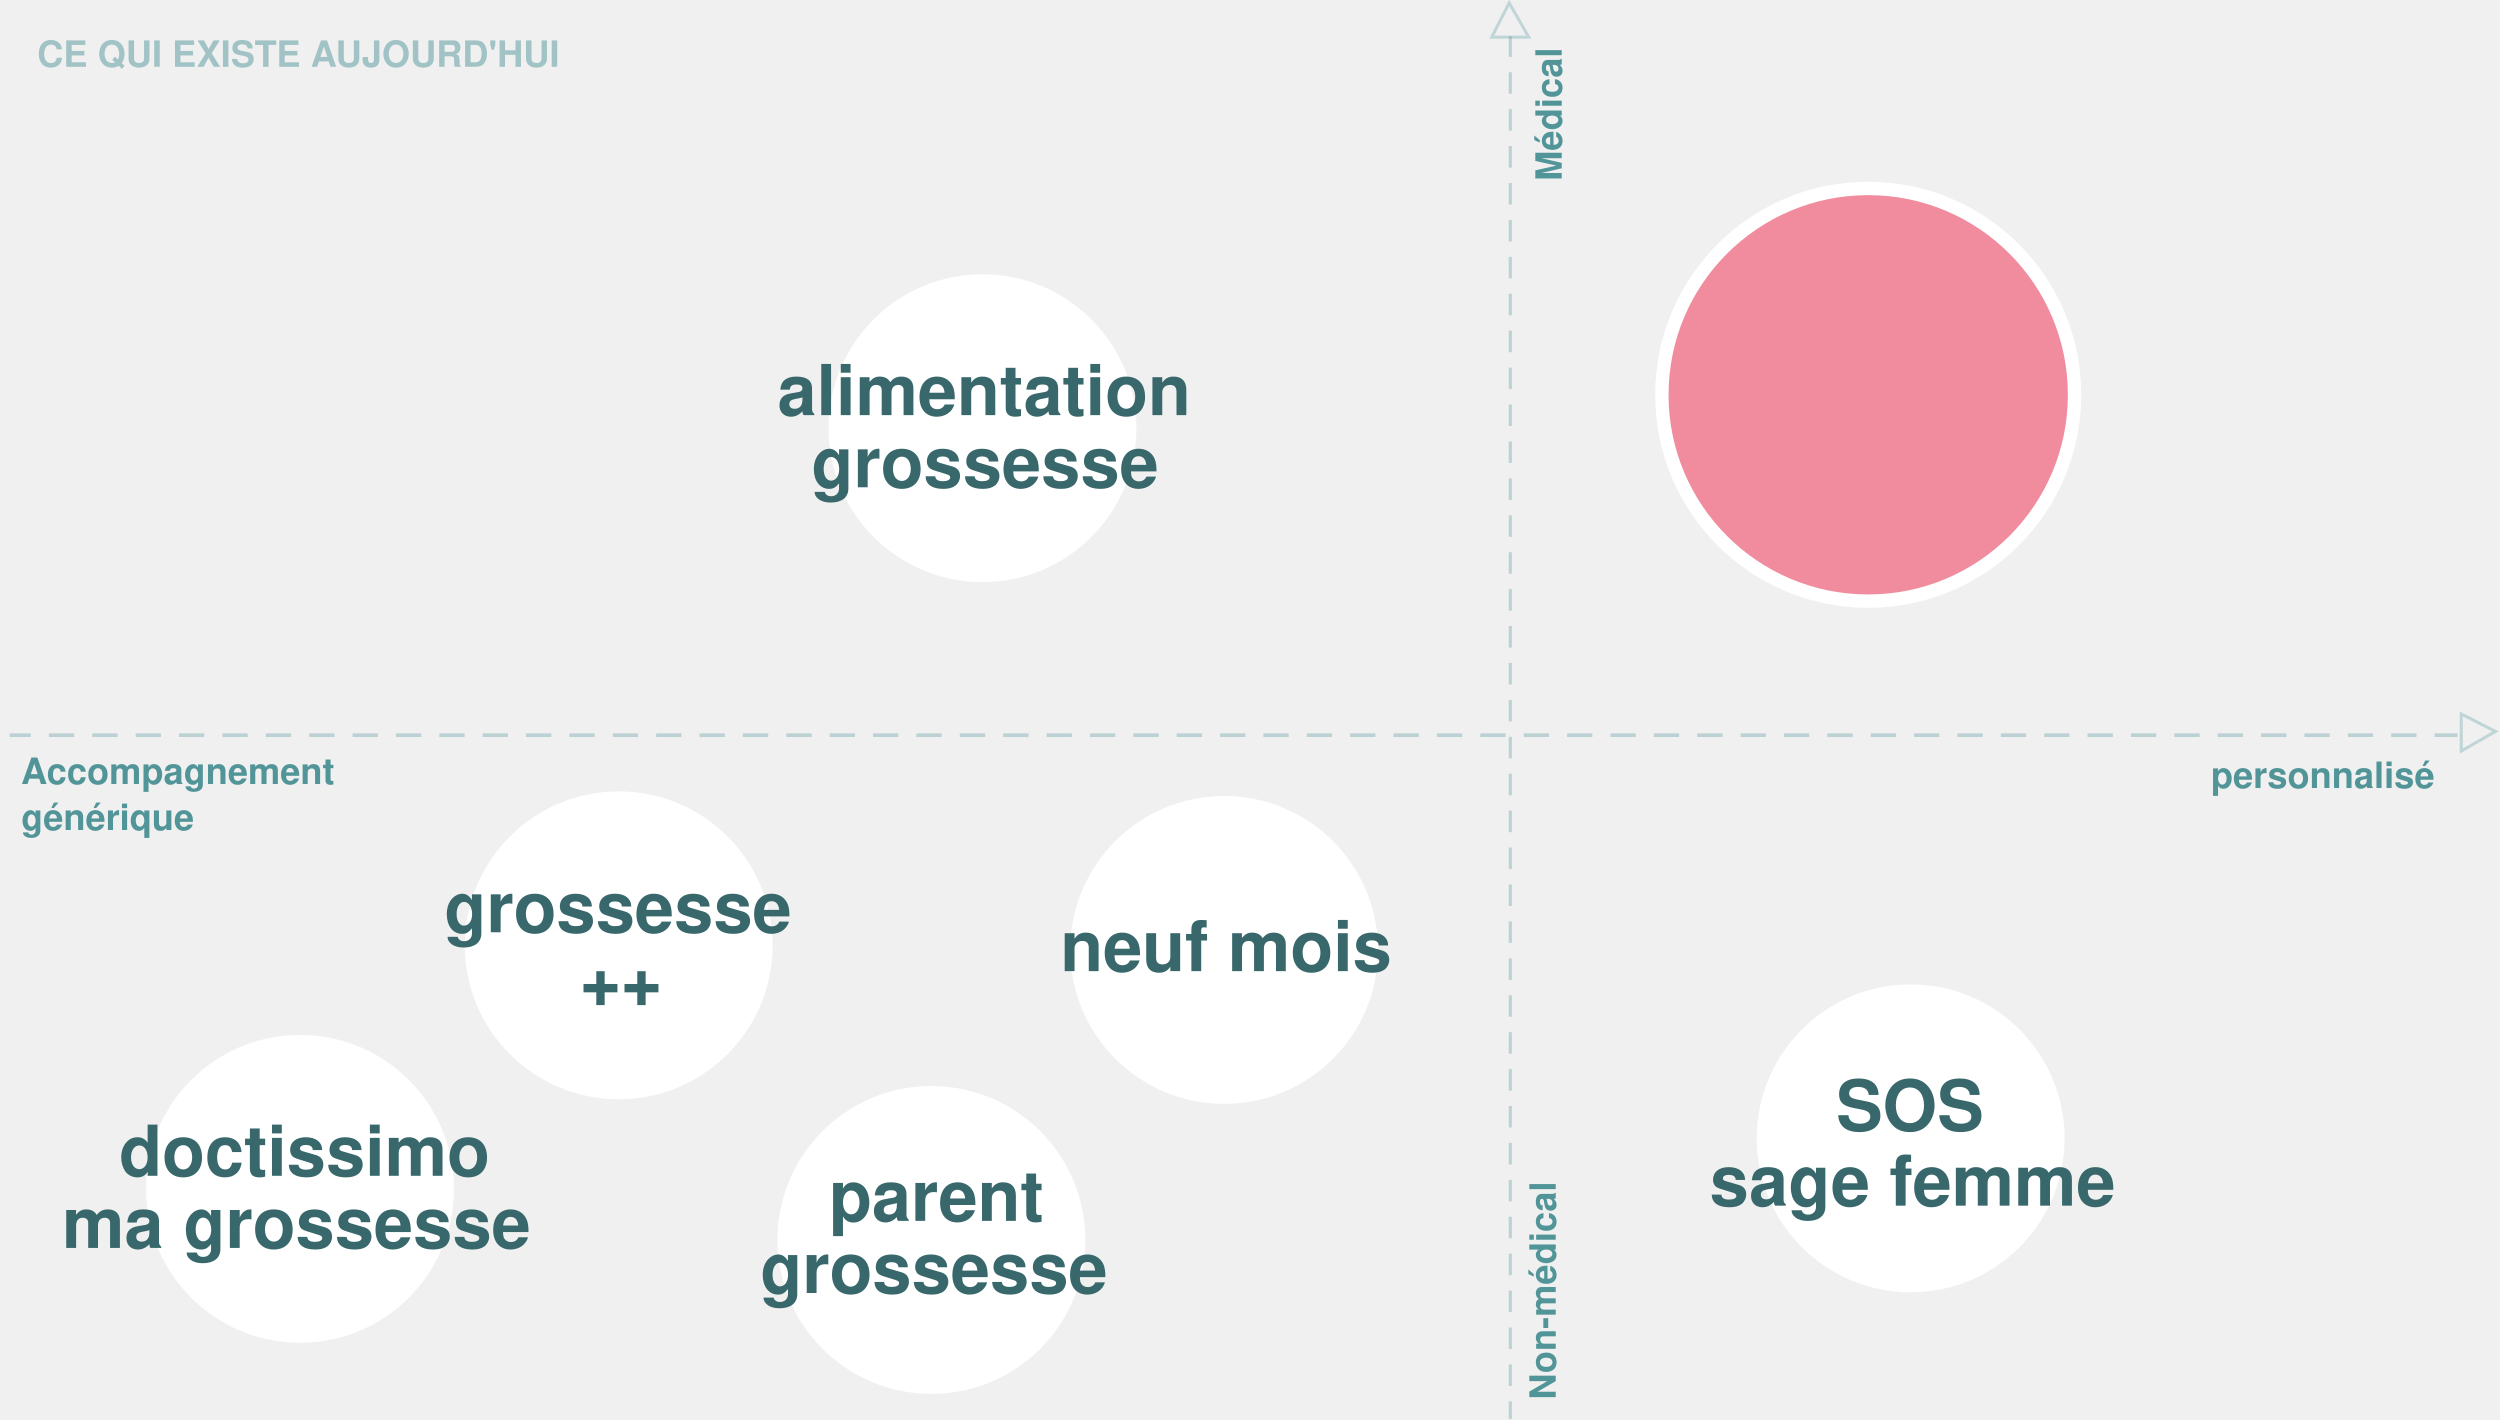
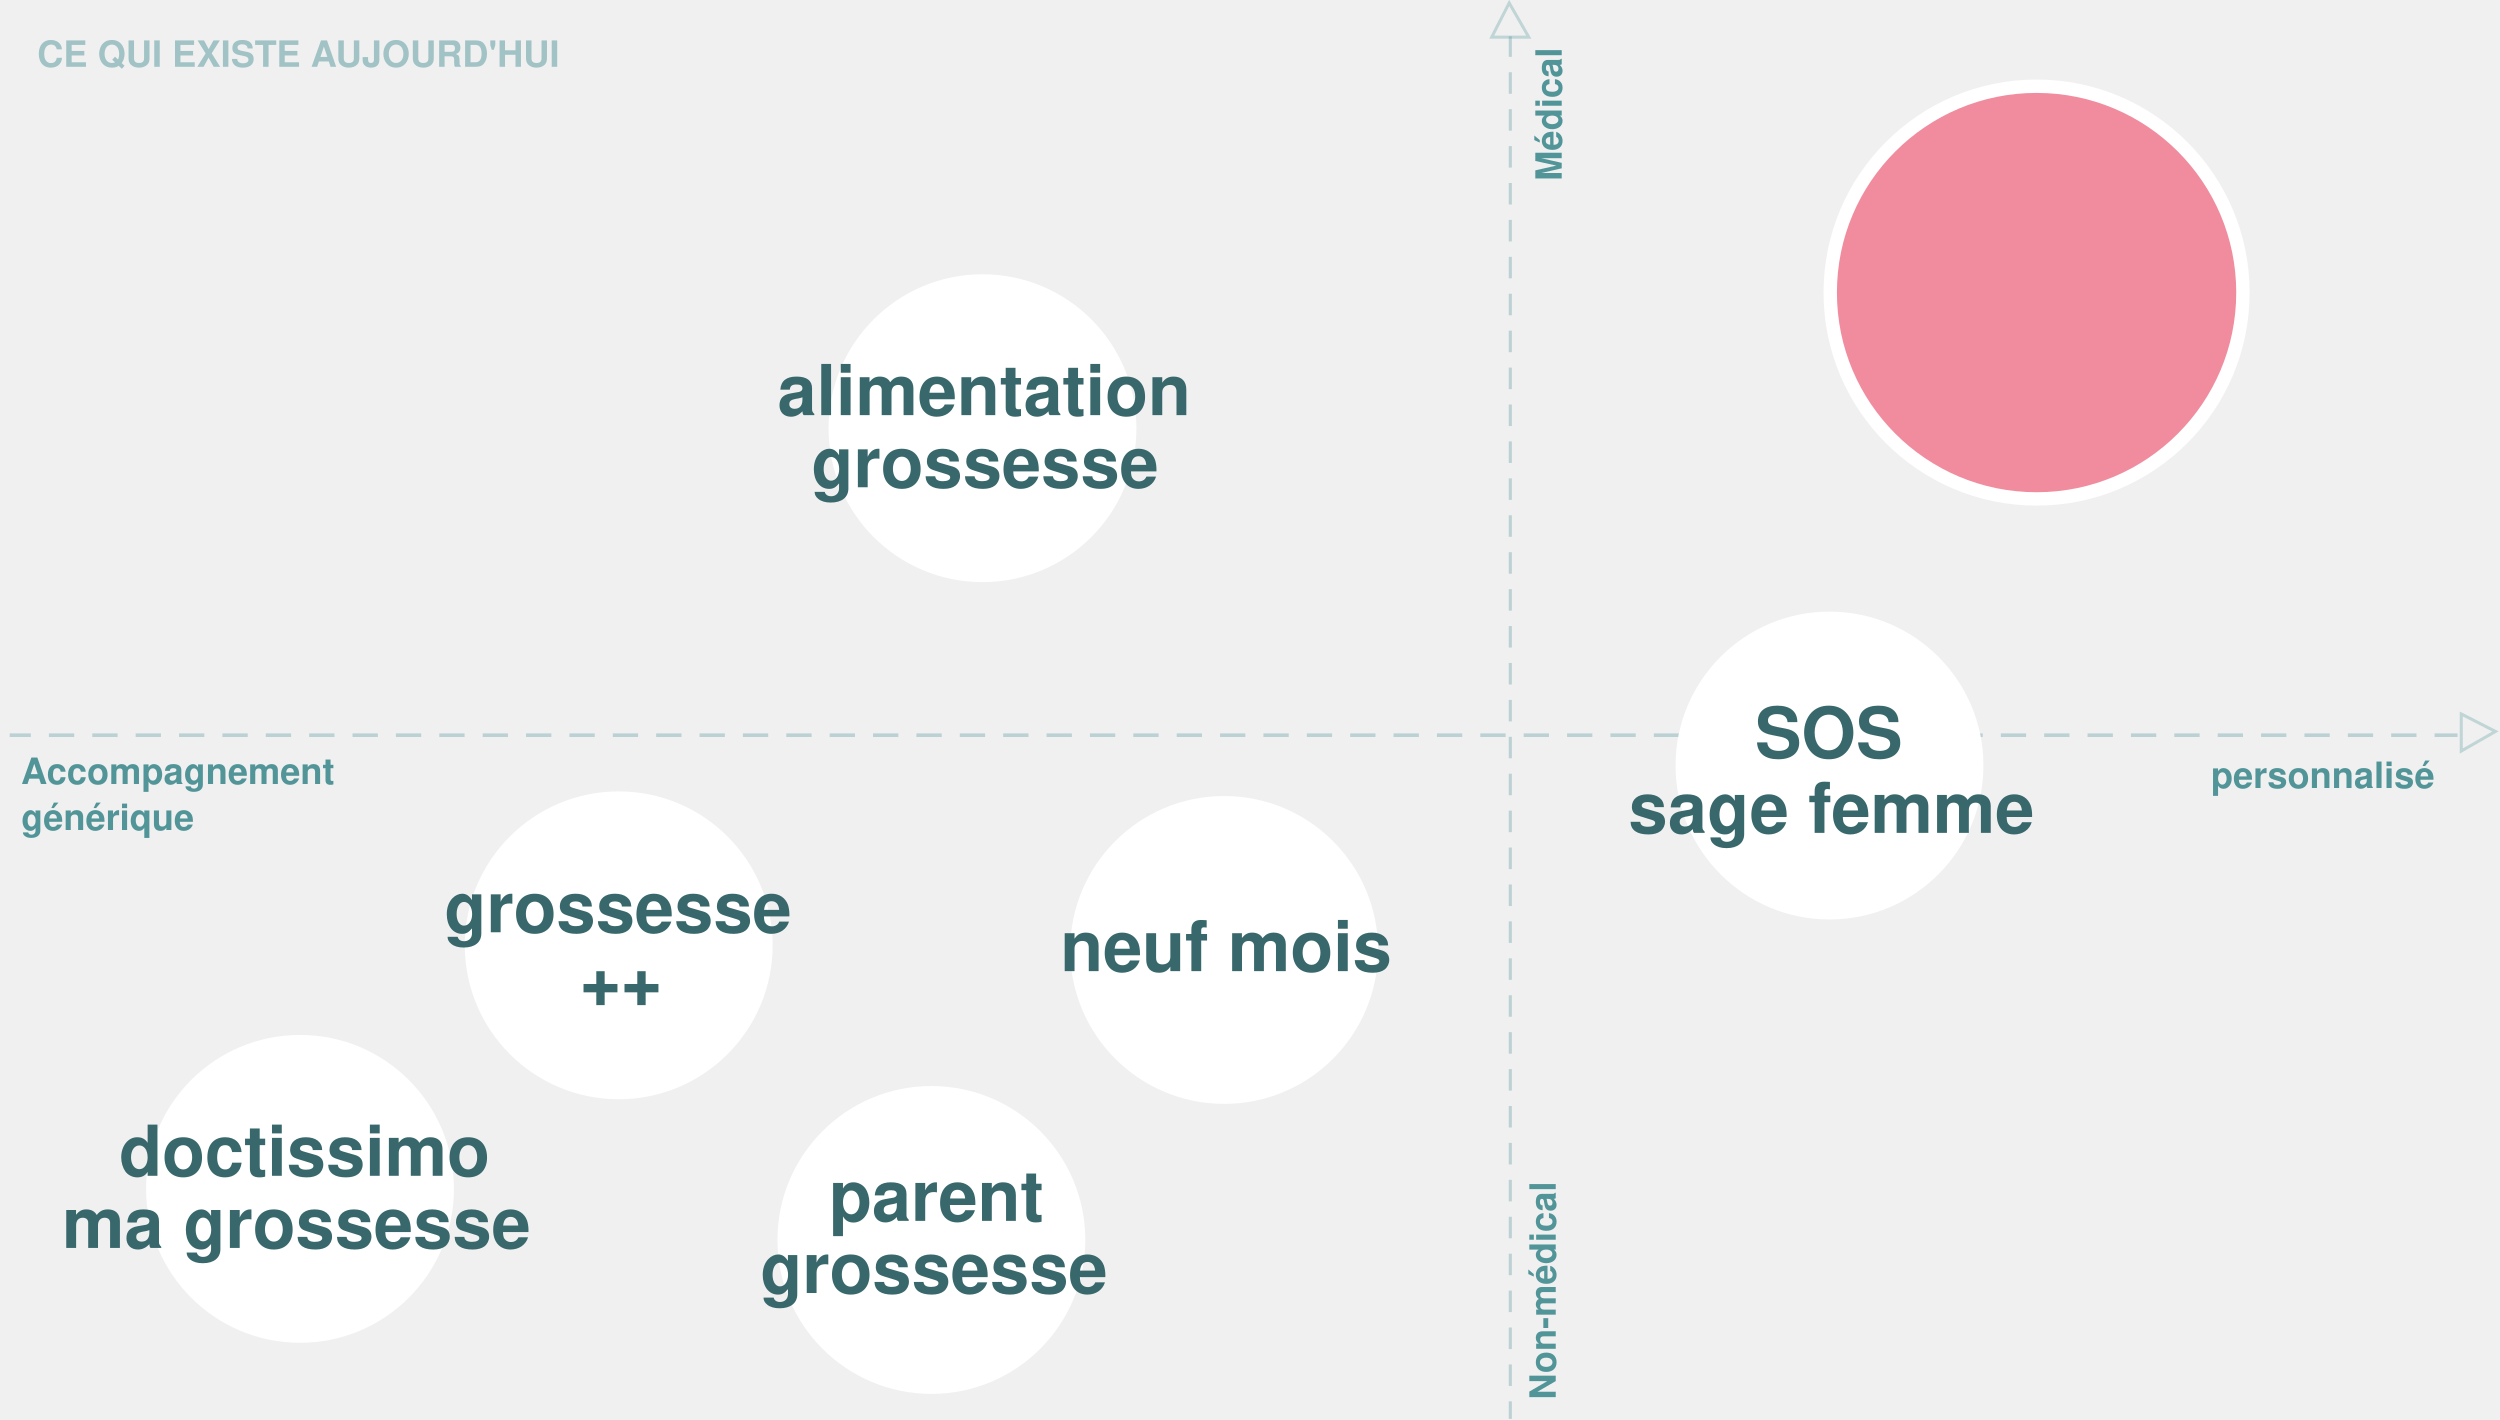
<svg xmlns="http://www.w3.org/2000/svg" width="828" height="470" viewBox="0 0 828 470" version="1.1" id="svg2">
-   <circle transform="scale(1,-1)" cy="-130.757" cx="618.752" id="circle4324" style="opacity:1;fill:#f08c9e;fill-opacity:1;stroke:#ffffff;stroke-width:4.428;stroke-opacity:1" r="68.341" />
+   <circle transform="scale(1,-1)" cy="-96.901" cx="674.515" id="circle4324" style="opacity:1;fill:#f08c9e;fill-opacity:1;stroke:#ffffff;stroke-width:4.428;stroke-opacity:1" r="68.341" />
  <defs id="defs8" />
  <path style="opacity:0.336;fill:none;fill-opacity:0;fill-rule:evenodd;stroke:#529599;stroke-width:1.197;stroke-linecap:square;stroke-miterlimit:4;stroke-dasharray:7.183, 7.183;stroke-dashoffset:1.371;stroke-opacity:1" id="Line" d="m 3.802,243.5 809.539,0" />
  <path style="opacity:0.306;fill:none;fill-opacity:1;fill-rule:evenodd;stroke:#529599;stroke-width:1;stroke-linecap:square;stroke-opacity:1" d="m 826.496,242.252 -11.328,6.485 0,-12.266 z" id="Line-decoration-1" />
  <text style="font-weight:bold;font-size:12px;font-family:Helvetica-Bold, Helvetica;fill:#529599;fill-opacity:1;fill-rule:evenodd;stroke:none;stroke-width:1" font-weight="bold" font-size="12" id="Personalisé" x="172.25" y="-23.021">
    <tspan id="tspan33" y="260.979" x="732.25" style="fill:#529599;fill-opacity:1">personnalisé</tspan>
  </text>
  <text style="font-weight:bold;font-size:12px;font-family:Helvetica-Bold, Helvetica;fill:#529599;fill-opacity:1;fill-rule:evenodd;stroke:none;stroke-width:1" font-weight="bold" font-size="12" id="Générique" x="6.97" y="-9.097">
    <tspan id="tspan36" y="274.903" x="6.97" style="fill:#529599;fill-opacity:1">générique</tspan>
  </text>
  <g transform="matrix(1.937013,0,0,1.937013,-178.7192,-423.0647)" style="font-style:normal;font-weight:normal;font-size:10px;line-height:125%;font-family:sans-serif;text-align:center;letter-spacing:0px;word-spacing:0px;text-anchor:middle;fill:#000000;fill-opacity:1;stroke:none;stroke-width:1px;stroke-linecap:butt;stroke-linejoin:miter;stroke-opacity:1" id="flowRoot4235" />
  <circle r="0" transform="scale(1,-1)" cy="-315.292" cx="114.748" id="ellipse4371" style="opacity:1;fill:#529599;fill-opacity:1;stroke:#ffffff;stroke-width:1.198;stroke-opacity:1" />
  <g transform="matrix(1.937013,0,0,1.937013,50.51102,-375.6213)" style="font-style:normal;font-weight:normal;font-size:10px;line-height:125%;font-family:sans-serif;text-align:center;letter-spacing:0px;word-spacing:0px;text-anchor:middle;fill:#000000;fill-opacity:1;stroke:none;stroke-width:1px;stroke-linecap:butt;stroke-linejoin:miter;stroke-opacity:1" id="flowRoot4402" />
  <text y="-261.877" x="-547.678" id="text4507" font-size="12" font-weight="bold" style="font-weight:bold;font-size:12px;font-family:Helvetica-Bold, Helvetica;fill:#529599;fill-opacity:0.503;fill-rule:evenodd;stroke:none;stroke-width:1">
    <tspan style="fill:#529599;fill-opacity:0.503" x="12.322" y="22.123" id="tspan4509">CE QUI EXISTE AUJOURD'HUI</tspan>
  </text>
  <g id="g4688" transform="translate(185.2119,0)">
    <path d="m 315.002,469.421 0,-456.89" id="path13" style="opacity:0.336;fill:none;fill-opacity:0;fill-rule:evenodd;stroke:#529599;stroke-width:1.019;stroke-linecap:square;stroke-miterlimit:4;stroke-dasharray:6.114, 6.114;stroke-dashoffset:1.332;stroke-opacity:1" />
    <text transform="matrix(0,-1,1,0,0,0)" y="-136.951" x="-751.549" id="text38" font-size="12" font-weight="bold" style="font-weight:bold;font-size:12px;font-family:Helvetica-Bold, Helvetica;fill:#529599;fill-opacity:1;fill-rule:evenodd;stroke:none;stroke-width:1">
      <tspan style="fill:#529599;fill-opacity:1" x="-463.549" y="330.049" id="tspan40">Non-médical</tspan>
    </text>
    <text transform="matrix(0,-1,1,0,0,0)" y="320.029" x="-350.904" id="text42" font-size="12" font-weight="bold" style="font-weight:bold;font-size:12px;font-family:Helvetica-Bold, Helvetica;fill:#529599;fill-opacity:1;fill-rule:evenodd;stroke:none;stroke-width:1">
      <tspan style="fill:#529599;fill-opacity:1" x="-59.904" y="332.029" id="tspan44">Médical</tspan>
    </text>
    <path style="opacity:0.306;fill:none;fill-opacity:1;fill-rule:evenodd;stroke:#529599;stroke-width:1;stroke-linecap:square;stroke-opacity:1" d="m 314.633,0.972 6.485,11.328 -12.266,-2e-6 z" id="path4511" />
  </g>
  <text y="259.657" x="6.97" id="text4521" font-size="12" font-weight="bold" style="font-weight:bold;font-size:12px;font-family:Helvetica-Bold, Helvetica;fill:#529599;fill-opacity:1;fill-rule:evenodd;stroke:none;stroke-width:1">Accompagnement</text>
-   <circle style="opacity:1;fill:#ffffff;fill-opacity:1;stroke:none;stroke-width:14.303;stroke-opacity:1;stroke-miterlimit:4;stroke-dasharray:none" id="circle4373" cx="632.811" cy="-377.023" transform="scale(1,-1)" r="50.979" />
-   <text style="font-style:normal;font-variant:normal;font-weight:bold;font-stretch:normal;font-size:23.244px;line-height:125%;font-family:Helvetica;-inkscape-font-specification:'Helvetica, Bold';text-align:start;writing-mode:lr-tb;text-anchor:start;fill:#38686b;fill-rule:evenodd;stroke:none;stroke-width:1;fill-opacity:1;" font-weight="normal" font-size="12" id="text4581" x="197.415" y="-47.848">
-     <tspan id="tspan4583" y="374.421" x="608.062" style="font-style:normal;font-variant:normal;font-weight:bold;font-stretch:normal;font-size:23.244px;line-height:125%;font-family:Helvetica;-inkscape-font-specification:'Helvetica, Bold';text-align:start;writing-mode:lr-tb;text-anchor:start;fill:#38686b;fill-opacity:1;">SOS</tspan>
+   <circle style="opacity:1;fill:#ffffff;fill-opacity:1;stroke:none;stroke-width:14.303;stroke-miterlimit:4;stroke-dasharray:none;stroke-opacity:1" id="circle4373" cx="605.925" cy="-253.548" transform="scale(1,-1)" r="50.979" />
+   <text style="font-style:normal;font-variant:normal;font-weight:bold;font-stretch:normal;font-size:23.244px;line-height:125%;font-family:Helvetica;-inkscape-font-specification:'Helvetica, Bold';text-align:start;writing-mode:lr-tb;text-anchor:start;fill:#38686b;fill-opacity:1;fill-rule:evenodd;stroke:none;stroke-width:1" font-weight="normal" font-size="12" id="text4581" x="170.53" y="-171.322">
+     <tspan id="tspan4583" y="250.947" x="581.176" style="font-style:normal;font-variant:normal;font-weight:bold;font-stretch:normal;font-size:23.244px;line-height:125%;font-family:Helvetica;-inkscape-font-specification:'Helvetica, Bold';text-align:start;writing-mode:lr-tb;text-anchor:start;fill:#38686b;fill-opacity:1">SOS</tspan>
  </text>
-   <text y="-22.953" x="155.602" id="text4585" font-size="12" font-weight="normal" style="font-style:normal;font-variant:normal;font-weight:bold;font-stretch:normal;font-size:23.244px;line-height:125%;font-family:Helvetica;-inkscape-font-specification:'Helvetica, Bold';text-align:start;writing-mode:lr-tb;text-anchor:start;fill:#38686b;fill-rule:evenodd;stroke:none;stroke-width:1;fill-opacity:1;">
-     <tspan x="566.248" y="399.315" id="tspan4587" style="font-style:normal;font-variant:normal;font-weight:bold;font-stretch:normal;font-size:23.244px;line-height:125%;font-family:Helvetica;-inkscape-font-specification:'Helvetica, Bold';text-align:start;writing-mode:lr-tb;text-anchor:start;fill:#38686b;fill-opacity:1;">sage femme</tspan>
+   <text y="-146.428" x="128.716" id="text4585" font-size="12" font-weight="normal" style="font-style:normal;font-variant:normal;font-weight:bold;font-stretch:normal;font-size:23.244px;line-height:125%;font-family:Helvetica;-inkscape-font-specification:'Helvetica, Bold';text-align:start;writing-mode:lr-tb;text-anchor:start;fill:#38686b;fill-opacity:1;fill-rule:evenodd;stroke:none;stroke-width:1">
+     <tspan x="539.363" y="275.841" id="tspan4587" style="font-style:normal;font-variant:normal;font-weight:bold;font-stretch:normal;font-size:23.244px;line-height:125%;font-family:Helvetica;-inkscape-font-specification:'Helvetica, Bold';text-align:start;writing-mode:lr-tb;text-anchor:start;fill:#38686b;fill-opacity:1">sage femme</tspan>
  </text>
  <circle style="opacity:1;fill:#ffffff;fill-opacity:1;stroke:none;stroke-width:14.303;stroke-opacity:1;stroke-miterlimit:4;stroke-dasharray:none" id="circle4369" cx="405.43" cy="-314.623" transform="scale(1,-1)" r="50.979" />
  <text style="font-style:normal;font-variant:normal;font-weight:bold;font-stretch:normal;font-size:23.244px;line-height:125%;font-family:Helvetica;-inkscape-font-specification:'Helvetica, Bold';text-align:start;writing-mode:lr-tb;text-anchor:start;fill:#38686b;fill-rule:evenodd;stroke:none;stroke-width:1;fill-opacity:1;" font-weight="normal" font-size="12" id="text4589" x="-59.483" y="-100.623">
    <tspan style="font-style:normal;font-variant:normal;font-weight:bold;font-stretch:normal;font-size:23.244px;line-height:125%;font-family:Helvetica;-inkscape-font-specification:'Helvetica, Bold';text-align:start;writing-mode:lr-tb;text-anchor:start;fill:#38686b;fill-opacity:1;" id="tspan4591" y="321.646" x="351.164">neuf mois</tspan>
  </text>
  <circle r="50.979" transform="scale(1,-1)" cy="-393.747" cx="99.364" id="circle4367" style="opacity:1;fill:#ffffff;fill-opacity:1;stroke:none;stroke-width:14.303;stroke-opacity:1;stroke-miterlimit:4;stroke-dasharray:none" />
  <text y="-32.852" x="-371.174" id="text4593" font-size="12" font-weight="normal" style="font-style:normal;font-variant:normal;font-weight:bold;font-stretch:normal;font-size:23.244px;line-height:125%;font-family:Helvetica;-inkscape-font-specification:'Helvetica, Bold';text-align:start;writing-mode:lr-tb;text-anchor:start;fill:#38686b;fill-rule:evenodd;stroke:none;stroke-width:1;fill-opacity:1;">
    <tspan x="39.473" y="389.417" id="tspan4595" style="font-style:normal;font-variant:normal;font-weight:bold;font-stretch:normal;font-size:23.244px;line-height:125%;font-family:Helvetica;-inkscape-font-specification:'Helvetica, Bold';text-align:start;writing-mode:lr-tb;text-anchor:start;fill:#38686b;fill-opacity:1;">doctissimo</tspan>
  </text>
  <text style="font-style:normal;font-variant:normal;font-weight:bold;font-stretch:normal;font-size:23.244px;line-height:125%;font-family:Helvetica;-inkscape-font-specification:'Helvetica, Bold';text-align:start;writing-mode:lr-tb;text-anchor:start;fill:#38686b;fill-rule:evenodd;stroke:none;stroke-width:1;fill-opacity:1;" font-weight="normal" font-size="12" id="text4597" x="-390.093" y="-8.953">
    <tspan style="font-style:normal;font-variant:normal;font-weight:bold;font-stretch:normal;font-size:23.244px;line-height:125%;font-family:Helvetica;-inkscape-font-specification:'Helvetica, Bold';text-align:start;writing-mode:lr-tb;text-anchor:start;fill:#38686b;fill-opacity:1;" id="tspan4599" y="413.315" x="20.553">ma grossesse</tspan>
  </text>
  <circle style="opacity:1;fill:#ffffff;fill-opacity:1;stroke:none;stroke-width:14.303;stroke-opacity:1;stroke-miterlimit:4;stroke-dasharray:none" id="circle4622" cx="308.474" cy="-410.675" transform="scale(1,-1)" r="50.979" />
  <text style="font-style:normal;font-variant:normal;font-weight:bold;font-stretch:normal;font-size:23.244px;line-height:125%;font-family:Helvetica;-inkscape-font-specification:'Helvetica, Bold';text-align:start;writing-mode:lr-tb;text-anchor:start;fill:#38686b;fill-rule:evenodd;stroke:none;stroke-width:1;fill-opacity:1;" font-weight="normal" font-size="12" id="text4624" x="-75.452" y="-17.924">
    <tspan style="font-style:normal;font-variant:normal;font-weight:bold;font-stretch:normal;font-size:23.244px;line-height:125%;font-family:Helvetica;-inkscape-font-specification:'Helvetica, Bold';text-align:start;writing-mode:lr-tb;text-anchor:start;fill:#38686b;fill-opacity:1;" id="tspan4626" y="404.345" x="274.583">parent</tspan>
  </text>
  <text y="5.975" x="-158.983" id="text4628" font-size="12" font-weight="normal" style="font-style:normal;font-variant:normal;font-weight:bold;font-stretch:normal;font-size:23.244px;line-height:125%;font-family:Helvetica;-inkscape-font-specification:'Helvetica, Bold';text-align:start;writing-mode:lr-tb;text-anchor:start;fill:#38686b;fill-rule:evenodd;stroke:none;stroke-width:1;fill-opacity:1;">
    <tspan x="251.664" y="428.243" id="tspan4630" style="font-style:normal;font-variant:normal;font-weight:bold;font-stretch:normal;font-size:23.244px;line-height:125%;font-family:Helvetica;-inkscape-font-specification:'Helvetica, Bold';text-align:start;writing-mode:lr-tb;text-anchor:start;fill:#38686b;fill-opacity:1;">grossesse</tspan>
  </text>
  <circle style="opacity:1;fill:#ffffff;fill-opacity:1;stroke:none;stroke-width:14.303;stroke-opacity:1;stroke-miterlimit:4;stroke-dasharray:none" id="circle4659" cx="325.402" cy="-141.819" transform="scale(1,-1)" r="50.979" />
  <text style="font-style:normal;font-variant:normal;font-weight:bold;font-stretch:normal;font-size:23.244px;line-height:125%;font-family:Helvetica;-inkscape-font-specification:'Helvetica, Bold';text-align:start;writing-mode:lr-tb;text-anchor:start;fill:#38686b;fill-rule:evenodd;stroke:none;stroke-width:1;fill-opacity:1;" font-weight="normal" font-size="12" id="text4661" x="-153.136" y="-284.78">
    <tspan style="font-style:normal;font-variant:normal;font-weight:bold;font-stretch:normal;font-size:23.244px;line-height:125%;font-family:Helvetica;-inkscape-font-specification:'Helvetica, Bold';text-align:start;writing-mode:lr-tb;text-anchor:start;fill:#38686b;fill-opacity:1;" id="tspan4663" y="137.489" x="257.511">alimentation</tspan>
  </text>
  <text y="-260.881" x="-142.055" id="text4665" font-size="12" font-weight="normal" style="font-style:normal;font-variant:normal;font-weight:bold;font-stretch:normal;font-size:23.244px;line-height:125%;font-family:Helvetica;-inkscape-font-specification:'Helvetica, Bold';text-align:start;writing-mode:lr-tb;text-anchor:start;fill:#38686b;fill-rule:evenodd;stroke:none;stroke-width:1;fill-opacity:1;">
    <tspan x="268.592" y="161.387" id="tspan4667" style="font-style:normal;font-variant:normal;font-weight:bold;font-stretch:normal;font-size:23.244px;line-height:125%;font-family:Helvetica;-inkscape-font-specification:'Helvetica, Bold';text-align:start;writing-mode:lr-tb;text-anchor:start;fill:#38686b;fill-opacity:1;">grossesse</tspan>
  </text>
  <circle r="50.979" transform="scale(1,-1)" cy="-313.091" cx="204.915" id="circle4671" style="opacity:1;fill:#ffffff;fill-opacity:1;stroke:none;stroke-width:14.303;stroke-opacity:1;stroke-miterlimit:4;stroke-dasharray:none" />
  <text y="-113.509" x="-263.623" id="text4673" font-size="12" font-weight="normal" style="font-style:normal;font-variant:normal;font-weight:bold;font-stretch:normal;font-size:23.244px;line-height:125%;font-family:Helvetica;-inkscape-font-specification:'Helvetica, Bold';text-align:start;writing-mode:lr-tb;text-anchor:start;fill:#38686b;fill-rule:evenodd;stroke:none;stroke-width:1;fill-opacity:1;">
    <tspan x="147.024" y="308.76" id="tspan4675" style="font-style:normal;font-variant:normal;font-weight:bold;font-stretch:normal;font-size:23.244px;line-height:125%;font-family:Helvetica;-inkscape-font-specification:'Helvetica, Bold';text-align:start;writing-mode:lr-tb;text-anchor:start;fill:#38686b;fill-opacity:1;">grossesse</tspan>
  </text>
  <text style="font-style:normal;font-variant:normal;font-weight:bold;font-stretch:normal;font-size:23.244px;line-height:125%;font-family:Helvetica;-inkscape-font-specification:'Helvetica, Bold';text-align:start;writing-mode:lr-tb;text-anchor:start;fill:#38686b;fill-rule:evenodd;stroke:none;stroke-width:1;fill-opacity:1;" font-weight="normal" font-size="12" id="text4677" x="-218.542" y="-89.61">
    <tspan style="font-style:normal;font-variant:normal;font-weight:bold;font-stretch:normal;font-size:23.244px;line-height:125%;font-family:Helvetica;-inkscape-font-specification:'Helvetica, Bold';text-align:start;writing-mode:lr-tb;text-anchor:start;fill:#38686b;fill-opacity:1;" id="tspan4679" y="332.659" x="192.104">++</tspan>
  </text>
</svg>
